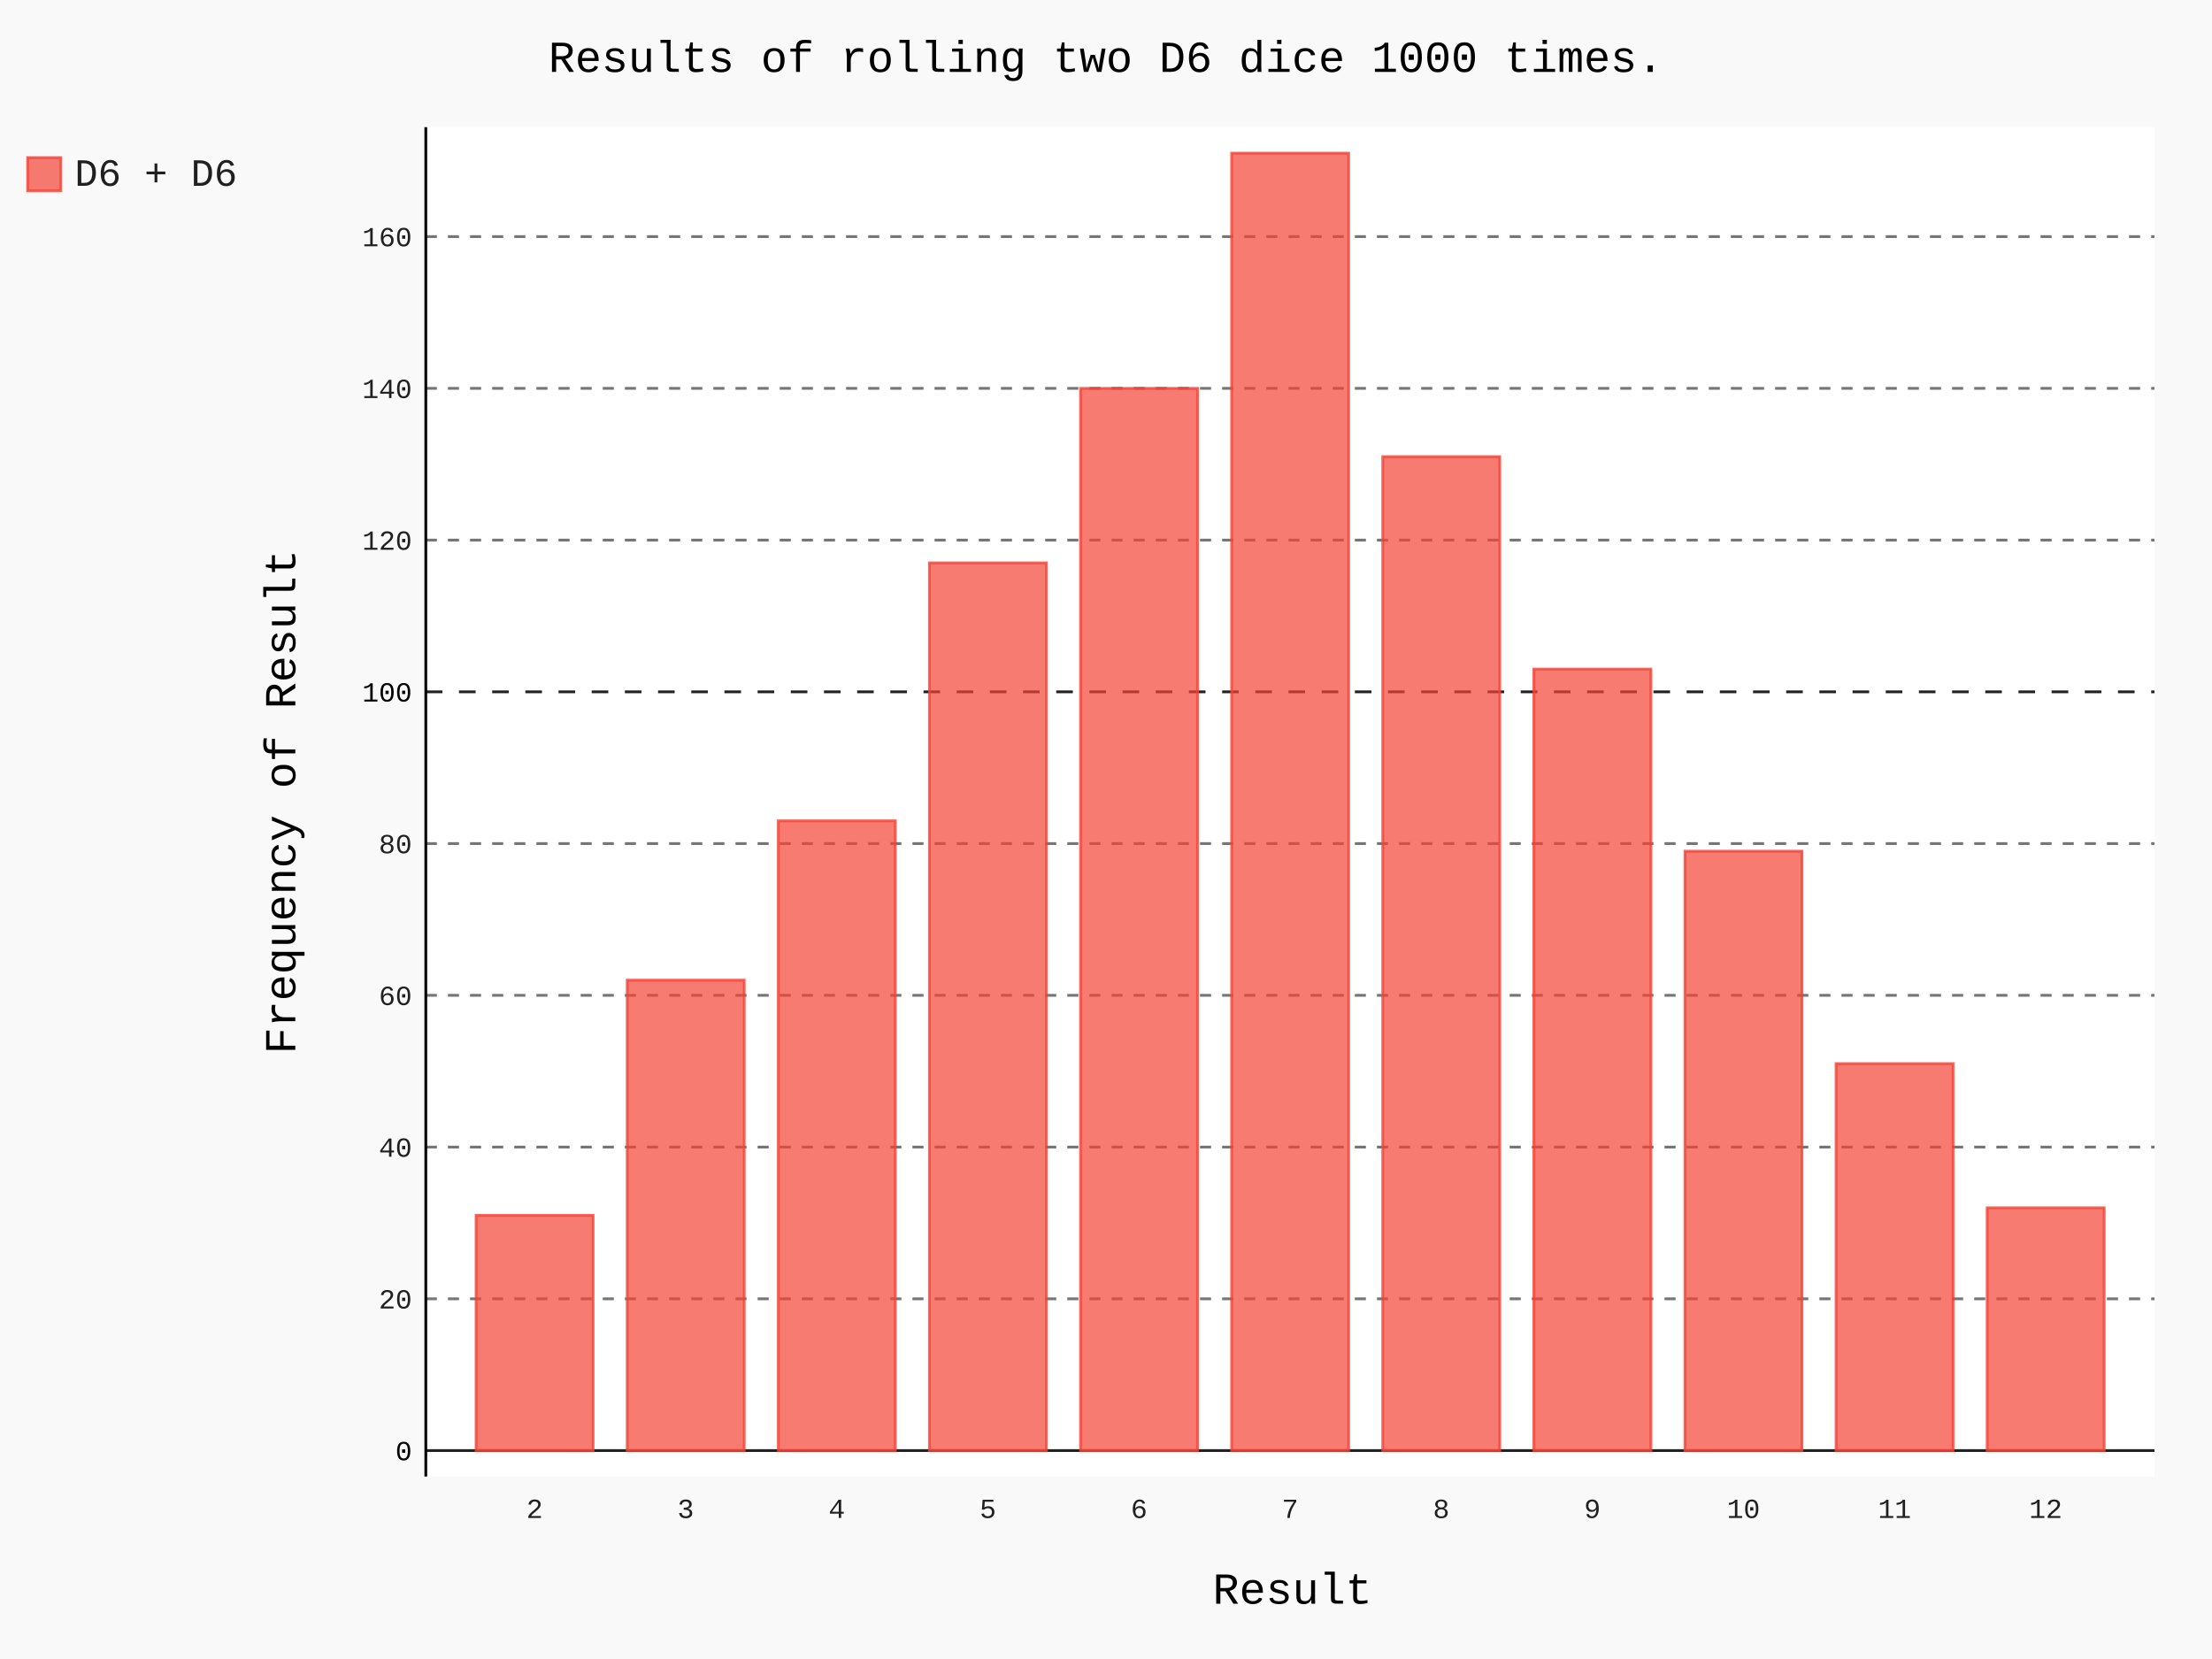
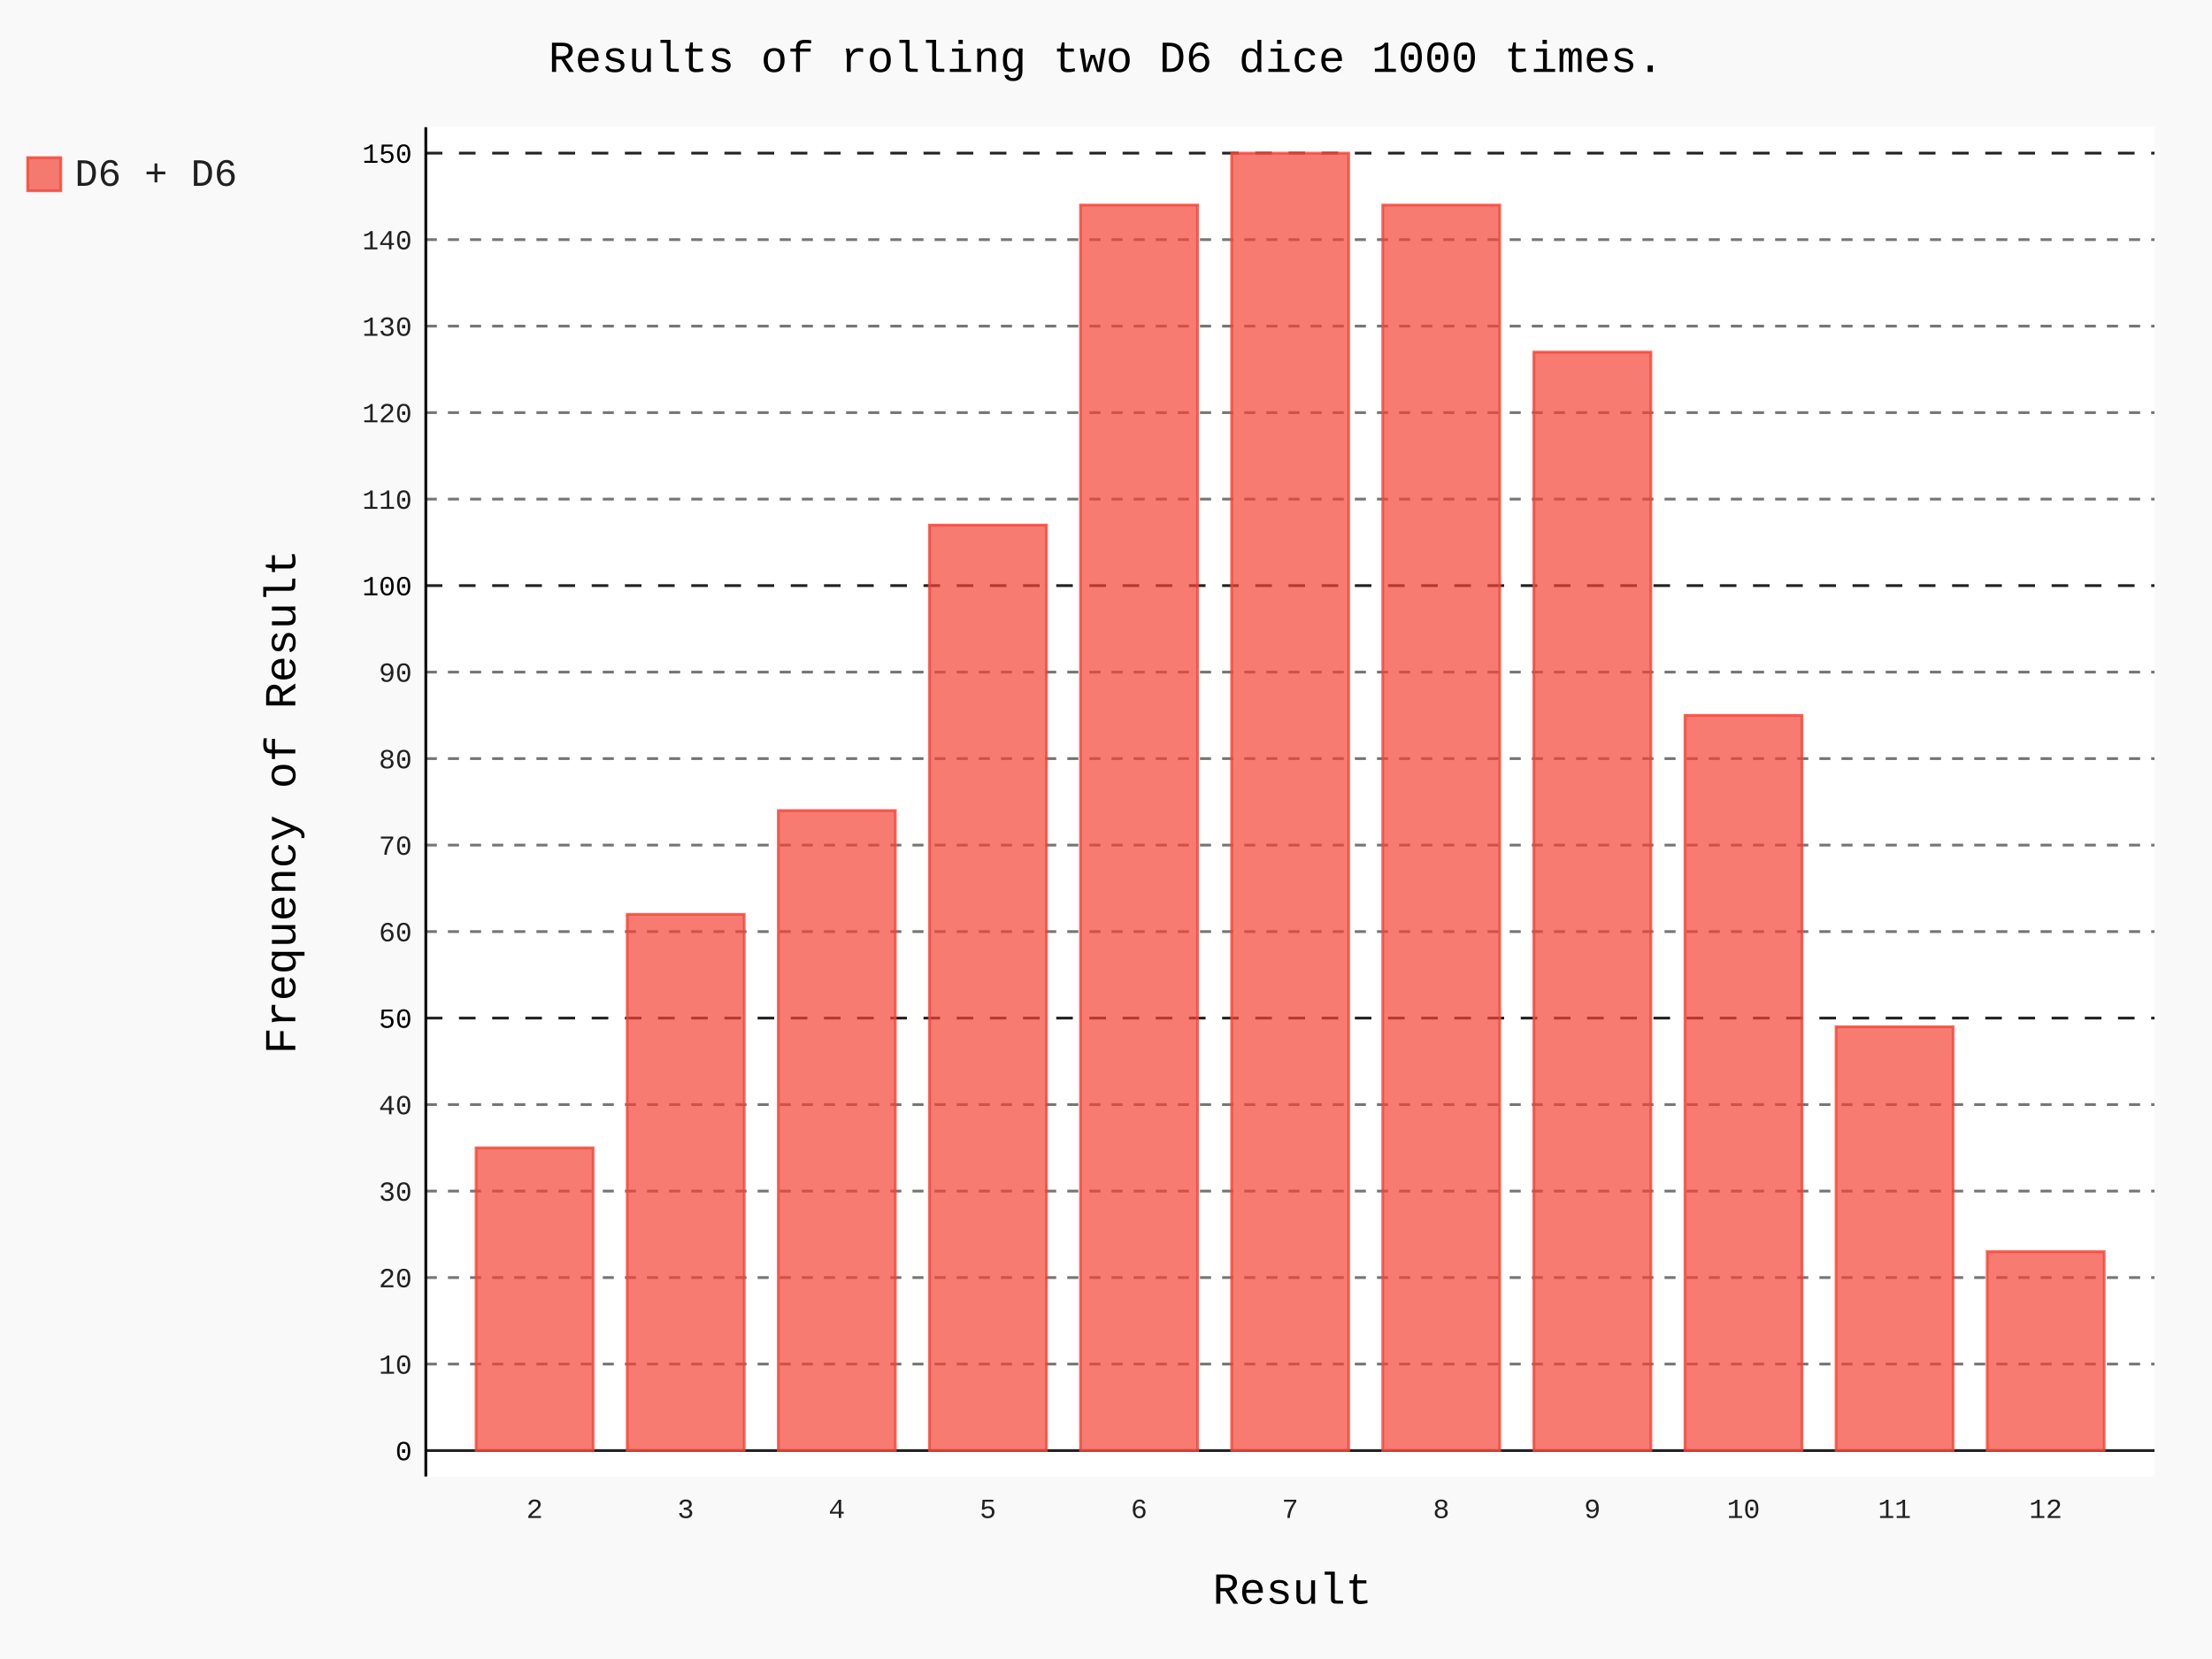
- <svg xmlns="http://www.w3.org/2000/svg" id="chart-c84d83ed-eeff-41db-9fc2-935f8096c791" class="pygal-chart" viewBox="0 0 800 600">
+ <svg xmlns="http://www.w3.org/2000/svg" id="chart-337fd1bc-be45-4526-98b3-480b3fbb55c3" class="pygal-chart" viewBox="0 0 800 600">
  <defs>
-     <style type="text/css">#chart-c84d83ed-eeff-41db-9fc2-935f8096c791{-webkit-user-select:none;-webkit-font-smoothing:antialiased;font-family:Consolas,"Liberation Mono",Menlo,Courier,monospace}#chart-c84d83ed-eeff-41db-9fc2-935f8096c791 .title{font-family:Consolas,"Liberation Mono",Menlo,Courier,monospace;font-size:16px}#chart-c84d83ed-eeff-41db-9fc2-935f8096c791 .legends .legend text{font-family:Consolas,"Liberation Mono",Menlo,Courier,monospace;font-size:14px}#chart-c84d83ed-eeff-41db-9fc2-935f8096c791 .axis text{font-family:Consolas,"Liberation Mono",Menlo,Courier,monospace;font-size:10px}#chart-c84d83ed-eeff-41db-9fc2-935f8096c791 .axis text.major{font-family:Consolas,"Liberation Mono",Menlo,Courier,monospace;font-size:10px}#chart-c84d83ed-eeff-41db-9fc2-935f8096c791 .text-overlay text.value{font-family:Consolas,"Liberation Mono",Menlo,Courier,monospace;font-size:16px}#chart-c84d83ed-eeff-41db-9fc2-935f8096c791 .text-overlay text.label{font-family:Consolas,"Liberation Mono",Menlo,Courier,monospace;font-size:10px}#chart-c84d83ed-eeff-41db-9fc2-935f8096c791 .tooltip{font-family:Consolas,"Liberation Mono",Menlo,Courier,monospace;font-size:14px}#chart-c84d83ed-eeff-41db-9fc2-935f8096c791 text.no_data{font-family:Consolas,"Liberation Mono",Menlo,Courier,monospace;font-size:64px}
- #chart-c84d83ed-eeff-41db-9fc2-935f8096c791{background-color:rgba(249,249,249,1)}#chart-c84d83ed-eeff-41db-9fc2-935f8096c791 path,#chart-c84d83ed-eeff-41db-9fc2-935f8096c791 line,#chart-c84d83ed-eeff-41db-9fc2-935f8096c791 rect,#chart-c84d83ed-eeff-41db-9fc2-935f8096c791 circle{-webkit-transition:150ms;-moz-transition:150ms;transition:150ms}#chart-c84d83ed-eeff-41db-9fc2-935f8096c791 .graph &gt; .background{fill:rgba(249,249,249,1)}#chart-c84d83ed-eeff-41db-9fc2-935f8096c791 .plot &gt; .background{fill:rgba(255,255,255,1)}#chart-c84d83ed-eeff-41db-9fc2-935f8096c791 .graph{fill:rgba(0,0,0,.87)}#chart-c84d83ed-eeff-41db-9fc2-935f8096c791 text.no_data{fill:rgba(0,0,0,1)}#chart-c84d83ed-eeff-41db-9fc2-935f8096c791 .title{fill:rgba(0,0,0,1)}#chart-c84d83ed-eeff-41db-9fc2-935f8096c791 .legends .legend text{fill:rgba(0,0,0,.87)}#chart-c84d83ed-eeff-41db-9fc2-935f8096c791 .legends .legend:hover text{fill:rgba(0,0,0,1)}#chart-c84d83ed-eeff-41db-9fc2-935f8096c791 .axis .line{stroke:rgba(0,0,0,1)}#chart-c84d83ed-eeff-41db-9fc2-935f8096c791 .axis .guide.line{stroke:rgba(0,0,0,.54)}#chart-c84d83ed-eeff-41db-9fc2-935f8096c791 .axis .major.line{stroke:rgba(0,0,0,.87)}#chart-c84d83ed-eeff-41db-9fc2-935f8096c791 .axis text.major{fill:rgba(0,0,0,1)}#chart-c84d83ed-eeff-41db-9fc2-935f8096c791 .axis.y .guides:hover .guide.line,#chart-c84d83ed-eeff-41db-9fc2-935f8096c791 .line-graph .axis.x .guides:hover .guide.line,#chart-c84d83ed-eeff-41db-9fc2-935f8096c791 .stackedline-graph .axis.x .guides:hover .guide.line,#chart-c84d83ed-eeff-41db-9fc2-935f8096c791 .xy-graph .axis.x .guides:hover .guide.line{stroke:rgba(0,0,0,1)}#chart-c84d83ed-eeff-41db-9fc2-935f8096c791 .axis .guides:hover text{fill:rgba(0,0,0,1)}#chart-c84d83ed-eeff-41db-9fc2-935f8096c791 .reactive{fill-opacity:.7;stroke-opacity:.8}#chart-c84d83ed-eeff-41db-9fc2-935f8096c791 .ci{stroke:rgba(0,0,0,.87)}#chart-c84d83ed-eeff-41db-9fc2-935f8096c791 .reactive.active,#chart-c84d83ed-eeff-41db-9fc2-935f8096c791 .active .reactive{fill-opacity:.8;stroke-opacity:.9;stroke-width:4}#chart-c84d83ed-eeff-41db-9fc2-935f8096c791 .ci .reactive.active{stroke-width:1.5}#chart-c84d83ed-eeff-41db-9fc2-935f8096c791 .series text{fill:rgba(0,0,0,1)}#chart-c84d83ed-eeff-41db-9fc2-935f8096c791 .tooltip rect{fill:rgba(255,255,255,1);stroke:rgba(0,0,0,1);-webkit-transition:opacity 150ms;-moz-transition:opacity 150ms;transition:opacity 150ms}#chart-c84d83ed-eeff-41db-9fc2-935f8096c791 .tooltip .label{fill:rgba(0,0,0,.87)}#chart-c84d83ed-eeff-41db-9fc2-935f8096c791 .tooltip .label{fill:rgba(0,0,0,.87)}#chart-c84d83ed-eeff-41db-9fc2-935f8096c791 .tooltip .legend{font-size:.8em;fill:rgba(0,0,0,.54)}#chart-c84d83ed-eeff-41db-9fc2-935f8096c791 .tooltip .x_label{font-size:.6em;fill:rgba(0,0,0,1)}#chart-c84d83ed-eeff-41db-9fc2-935f8096c791 .tooltip .xlink{font-size:.5em;text-decoration:underline}#chart-c84d83ed-eeff-41db-9fc2-935f8096c791 .tooltip .value{font-size:1.5em}#chart-c84d83ed-eeff-41db-9fc2-935f8096c791 .bound{font-size:.5em}#chart-c84d83ed-eeff-41db-9fc2-935f8096c791 .max-value{font-size:.75em;fill:rgba(0,0,0,.54)}#chart-c84d83ed-eeff-41db-9fc2-935f8096c791 .map-element{fill:rgba(255,255,255,1);stroke:rgba(0,0,0,.54) !important}#chart-c84d83ed-eeff-41db-9fc2-935f8096c791 .map-element .reactive{fill-opacity:inherit;stroke-opacity:inherit}#chart-c84d83ed-eeff-41db-9fc2-935f8096c791 .color-0,#chart-c84d83ed-eeff-41db-9fc2-935f8096c791 .color-0 a:visited{stroke:#F44336;fill:#F44336}#chart-c84d83ed-eeff-41db-9fc2-935f8096c791 .text-overlay .color-0 text{fill:black}
- #chart-c84d83ed-eeff-41db-9fc2-935f8096c791 text.no_data{text-anchor:middle}#chart-c84d83ed-eeff-41db-9fc2-935f8096c791 .guide.line{fill:none}#chart-c84d83ed-eeff-41db-9fc2-935f8096c791 .centered{text-anchor:middle}#chart-c84d83ed-eeff-41db-9fc2-935f8096c791 .title{text-anchor:middle}#chart-c84d83ed-eeff-41db-9fc2-935f8096c791 .legends .legend text{fill-opacity:1}#chart-c84d83ed-eeff-41db-9fc2-935f8096c791 .axis.x text{text-anchor:middle}#chart-c84d83ed-eeff-41db-9fc2-935f8096c791 .axis.x:not(.web) text[transform]{text-anchor:start}#chart-c84d83ed-eeff-41db-9fc2-935f8096c791 .axis.x:not(.web) text[transform].backwards{text-anchor:end}#chart-c84d83ed-eeff-41db-9fc2-935f8096c791 .axis.y text{text-anchor:end}#chart-c84d83ed-eeff-41db-9fc2-935f8096c791 .axis.y text[transform].backwards{text-anchor:start}#chart-c84d83ed-eeff-41db-9fc2-935f8096c791 .axis.y2 text{text-anchor:start}#chart-c84d83ed-eeff-41db-9fc2-935f8096c791 .axis.y2 text[transform].backwards{text-anchor:end}#chart-c84d83ed-eeff-41db-9fc2-935f8096c791 .axis .guide.line{stroke-dasharray:4,4}#chart-c84d83ed-eeff-41db-9fc2-935f8096c791 .axis .major.guide.line{stroke-dasharray:6,6}#chart-c84d83ed-eeff-41db-9fc2-935f8096c791 .horizontal .axis.y .guide.line,#chart-c84d83ed-eeff-41db-9fc2-935f8096c791 .horizontal .axis.y2 .guide.line,#chart-c84d83ed-eeff-41db-9fc2-935f8096c791 .vertical .axis.x .guide.line{opacity:0}#chart-c84d83ed-eeff-41db-9fc2-935f8096c791 .horizontal .axis.always_show .guide.line,#chart-c84d83ed-eeff-41db-9fc2-935f8096c791 .vertical .axis.always_show .guide.line{opacity:1 !important}#chart-c84d83ed-eeff-41db-9fc2-935f8096c791 .axis.y .guides:hover .guide.line,#chart-c84d83ed-eeff-41db-9fc2-935f8096c791 .axis.y2 .guides:hover .guide.line,#chart-c84d83ed-eeff-41db-9fc2-935f8096c791 .axis.x .guides:hover .guide.line{opacity:1}#chart-c84d83ed-eeff-41db-9fc2-935f8096c791 .axis .guides:hover text{opacity:1}#chart-c84d83ed-eeff-41db-9fc2-935f8096c791 .nofill{fill:none}#chart-c84d83ed-eeff-41db-9fc2-935f8096c791 .subtle-fill{fill-opacity:.2}#chart-c84d83ed-eeff-41db-9fc2-935f8096c791 .dot{stroke-width:1px;fill-opacity:1}#chart-c84d83ed-eeff-41db-9fc2-935f8096c791 .dot.active{stroke-width:5px}#chart-c84d83ed-eeff-41db-9fc2-935f8096c791 .dot.negative{fill:transparent}#chart-c84d83ed-eeff-41db-9fc2-935f8096c791 text,#chart-c84d83ed-eeff-41db-9fc2-935f8096c791 tspan{stroke:none !important}#chart-c84d83ed-eeff-41db-9fc2-935f8096c791 .series text.active{opacity:1}#chart-c84d83ed-eeff-41db-9fc2-935f8096c791 .tooltip rect{fill-opacity:.95;stroke-width:.5}#chart-c84d83ed-eeff-41db-9fc2-935f8096c791 .tooltip text{fill-opacity:1}#chart-c84d83ed-eeff-41db-9fc2-935f8096c791 .showable{visibility:hidden}#chart-c84d83ed-eeff-41db-9fc2-935f8096c791 .showable.shown{visibility:visible}#chart-c84d83ed-eeff-41db-9fc2-935f8096c791 .gauge-background{fill:rgba(229,229,229,1);stroke:none}#chart-c84d83ed-eeff-41db-9fc2-935f8096c791 .bg-lines{stroke:rgba(249,249,249,1);stroke-width:2px}</style>
+     <style type="text/css">#chart-337fd1bc-be45-4526-98b3-480b3fbb55c3{-webkit-user-select:none;-webkit-font-smoothing:antialiased;font-family:Consolas,"Liberation Mono",Menlo,Courier,monospace}#chart-337fd1bc-be45-4526-98b3-480b3fbb55c3 .title{font-family:Consolas,"Liberation Mono",Menlo,Courier,monospace;font-size:16px}#chart-337fd1bc-be45-4526-98b3-480b3fbb55c3 .legends .legend text{font-family:Consolas,"Liberation Mono",Menlo,Courier,monospace;font-size:14px}#chart-337fd1bc-be45-4526-98b3-480b3fbb55c3 .axis text{font-family:Consolas,"Liberation Mono",Menlo,Courier,monospace;font-size:10px}#chart-337fd1bc-be45-4526-98b3-480b3fbb55c3 .axis text.major{font-family:Consolas,"Liberation Mono",Menlo,Courier,monospace;font-size:10px}#chart-337fd1bc-be45-4526-98b3-480b3fbb55c3 .text-overlay text.value{font-family:Consolas,"Liberation Mono",Menlo,Courier,monospace;font-size:16px}#chart-337fd1bc-be45-4526-98b3-480b3fbb55c3 .text-overlay text.label{font-family:Consolas,"Liberation Mono",Menlo,Courier,monospace;font-size:10px}#chart-337fd1bc-be45-4526-98b3-480b3fbb55c3 .tooltip{font-family:Consolas,"Liberation Mono",Menlo,Courier,monospace;font-size:14px}#chart-337fd1bc-be45-4526-98b3-480b3fbb55c3 text.no_data{font-family:Consolas,"Liberation Mono",Menlo,Courier,monospace;font-size:64px}
+ #chart-337fd1bc-be45-4526-98b3-480b3fbb55c3{background-color:rgba(249,249,249,1)}#chart-337fd1bc-be45-4526-98b3-480b3fbb55c3 path,#chart-337fd1bc-be45-4526-98b3-480b3fbb55c3 line,#chart-337fd1bc-be45-4526-98b3-480b3fbb55c3 rect,#chart-337fd1bc-be45-4526-98b3-480b3fbb55c3 circle{-webkit-transition:150ms;-moz-transition:150ms;transition:150ms}#chart-337fd1bc-be45-4526-98b3-480b3fbb55c3 .graph &gt; .background{fill:rgba(249,249,249,1)}#chart-337fd1bc-be45-4526-98b3-480b3fbb55c3 .plot &gt; .background{fill:rgba(255,255,255,1)}#chart-337fd1bc-be45-4526-98b3-480b3fbb55c3 .graph{fill:rgba(0,0,0,.87)}#chart-337fd1bc-be45-4526-98b3-480b3fbb55c3 text.no_data{fill:rgba(0,0,0,1)}#chart-337fd1bc-be45-4526-98b3-480b3fbb55c3 .title{fill:rgba(0,0,0,1)}#chart-337fd1bc-be45-4526-98b3-480b3fbb55c3 .legends .legend text{fill:rgba(0,0,0,.87)}#chart-337fd1bc-be45-4526-98b3-480b3fbb55c3 .legends .legend:hover text{fill:rgba(0,0,0,1)}#chart-337fd1bc-be45-4526-98b3-480b3fbb55c3 .axis .line{stroke:rgba(0,0,0,1)}#chart-337fd1bc-be45-4526-98b3-480b3fbb55c3 .axis .guide.line{stroke:rgba(0,0,0,.54)}#chart-337fd1bc-be45-4526-98b3-480b3fbb55c3 .axis .major.line{stroke:rgba(0,0,0,.87)}#chart-337fd1bc-be45-4526-98b3-480b3fbb55c3 .axis text.major{fill:rgba(0,0,0,1)}#chart-337fd1bc-be45-4526-98b3-480b3fbb55c3 .axis.y .guides:hover .guide.line,#chart-337fd1bc-be45-4526-98b3-480b3fbb55c3 .line-graph .axis.x .guides:hover .guide.line,#chart-337fd1bc-be45-4526-98b3-480b3fbb55c3 .stackedline-graph .axis.x .guides:hover .guide.line,#chart-337fd1bc-be45-4526-98b3-480b3fbb55c3 .xy-graph .axis.x .guides:hover .guide.line{stroke:rgba(0,0,0,1)}#chart-337fd1bc-be45-4526-98b3-480b3fbb55c3 .axis .guides:hover text{fill:rgba(0,0,0,1)}#chart-337fd1bc-be45-4526-98b3-480b3fbb55c3 .reactive{fill-opacity:.7;stroke-opacity:.8}#chart-337fd1bc-be45-4526-98b3-480b3fbb55c3 .ci{stroke:rgba(0,0,0,.87)}#chart-337fd1bc-be45-4526-98b3-480b3fbb55c3 .reactive.active,#chart-337fd1bc-be45-4526-98b3-480b3fbb55c3 .active .reactive{fill-opacity:.8;stroke-opacity:.9;stroke-width:4}#chart-337fd1bc-be45-4526-98b3-480b3fbb55c3 .ci .reactive.active{stroke-width:1.5}#chart-337fd1bc-be45-4526-98b3-480b3fbb55c3 .series text{fill:rgba(0,0,0,1)}#chart-337fd1bc-be45-4526-98b3-480b3fbb55c3 .tooltip rect{fill:rgba(255,255,255,1);stroke:rgba(0,0,0,1);-webkit-transition:opacity 150ms;-moz-transition:opacity 150ms;transition:opacity 150ms}#chart-337fd1bc-be45-4526-98b3-480b3fbb55c3 .tooltip .label{fill:rgba(0,0,0,.87)}#chart-337fd1bc-be45-4526-98b3-480b3fbb55c3 .tooltip .label{fill:rgba(0,0,0,.87)}#chart-337fd1bc-be45-4526-98b3-480b3fbb55c3 .tooltip .legend{font-size:.8em;fill:rgba(0,0,0,.54)}#chart-337fd1bc-be45-4526-98b3-480b3fbb55c3 .tooltip .x_label{font-size:.6em;fill:rgba(0,0,0,1)}#chart-337fd1bc-be45-4526-98b3-480b3fbb55c3 .tooltip .xlink{font-size:.5em;text-decoration:underline}#chart-337fd1bc-be45-4526-98b3-480b3fbb55c3 .tooltip .value{font-size:1.5em}#chart-337fd1bc-be45-4526-98b3-480b3fbb55c3 .bound{font-size:.5em}#chart-337fd1bc-be45-4526-98b3-480b3fbb55c3 .max-value{font-size:.75em;fill:rgba(0,0,0,.54)}#chart-337fd1bc-be45-4526-98b3-480b3fbb55c3 .map-element{fill:rgba(255,255,255,1);stroke:rgba(0,0,0,.54) !important}#chart-337fd1bc-be45-4526-98b3-480b3fbb55c3 .map-element .reactive{fill-opacity:inherit;stroke-opacity:inherit}#chart-337fd1bc-be45-4526-98b3-480b3fbb55c3 .color-0,#chart-337fd1bc-be45-4526-98b3-480b3fbb55c3 .color-0 a:visited{stroke:#F44336;fill:#F44336}#chart-337fd1bc-be45-4526-98b3-480b3fbb55c3 .text-overlay .color-0 text{fill:black}
+ #chart-337fd1bc-be45-4526-98b3-480b3fbb55c3 text.no_data{text-anchor:middle}#chart-337fd1bc-be45-4526-98b3-480b3fbb55c3 .guide.line{fill:none}#chart-337fd1bc-be45-4526-98b3-480b3fbb55c3 .centered{text-anchor:middle}#chart-337fd1bc-be45-4526-98b3-480b3fbb55c3 .title{text-anchor:middle}#chart-337fd1bc-be45-4526-98b3-480b3fbb55c3 .legends .legend text{fill-opacity:1}#chart-337fd1bc-be45-4526-98b3-480b3fbb55c3 .axis.x text{text-anchor:middle}#chart-337fd1bc-be45-4526-98b3-480b3fbb55c3 .axis.x:not(.web) text[transform]{text-anchor:start}#chart-337fd1bc-be45-4526-98b3-480b3fbb55c3 .axis.x:not(.web) text[transform].backwards{text-anchor:end}#chart-337fd1bc-be45-4526-98b3-480b3fbb55c3 .axis.y text{text-anchor:end}#chart-337fd1bc-be45-4526-98b3-480b3fbb55c3 .axis.y text[transform].backwards{text-anchor:start}#chart-337fd1bc-be45-4526-98b3-480b3fbb55c3 .axis.y2 text{text-anchor:start}#chart-337fd1bc-be45-4526-98b3-480b3fbb55c3 .axis.y2 text[transform].backwards{text-anchor:end}#chart-337fd1bc-be45-4526-98b3-480b3fbb55c3 .axis .guide.line{stroke-dasharray:4,4}#chart-337fd1bc-be45-4526-98b3-480b3fbb55c3 .axis .major.guide.line{stroke-dasharray:6,6}#chart-337fd1bc-be45-4526-98b3-480b3fbb55c3 .horizontal .axis.y .guide.line,#chart-337fd1bc-be45-4526-98b3-480b3fbb55c3 .horizontal .axis.y2 .guide.line,#chart-337fd1bc-be45-4526-98b3-480b3fbb55c3 .vertical .axis.x .guide.line{opacity:0}#chart-337fd1bc-be45-4526-98b3-480b3fbb55c3 .horizontal .axis.always_show .guide.line,#chart-337fd1bc-be45-4526-98b3-480b3fbb55c3 .vertical .axis.always_show .guide.line{opacity:1 !important}#chart-337fd1bc-be45-4526-98b3-480b3fbb55c3 .axis.y .guides:hover .guide.line,#chart-337fd1bc-be45-4526-98b3-480b3fbb55c3 .axis.y2 .guides:hover .guide.line,#chart-337fd1bc-be45-4526-98b3-480b3fbb55c3 .axis.x .guides:hover .guide.line{opacity:1}#chart-337fd1bc-be45-4526-98b3-480b3fbb55c3 .axis .guides:hover text{opacity:1}#chart-337fd1bc-be45-4526-98b3-480b3fbb55c3 .nofill{fill:none}#chart-337fd1bc-be45-4526-98b3-480b3fbb55c3 .subtle-fill{fill-opacity:.2}#chart-337fd1bc-be45-4526-98b3-480b3fbb55c3 .dot{stroke-width:1px;fill-opacity:1}#chart-337fd1bc-be45-4526-98b3-480b3fbb55c3 .dot.active{stroke-width:5px}#chart-337fd1bc-be45-4526-98b3-480b3fbb55c3 .dot.negative{fill:transparent}#chart-337fd1bc-be45-4526-98b3-480b3fbb55c3 text,#chart-337fd1bc-be45-4526-98b3-480b3fbb55c3 tspan{stroke:none !important}#chart-337fd1bc-be45-4526-98b3-480b3fbb55c3 .series text.active{opacity:1}#chart-337fd1bc-be45-4526-98b3-480b3fbb55c3 .tooltip rect{fill-opacity:.95;stroke-width:.5}#chart-337fd1bc-be45-4526-98b3-480b3fbb55c3 .tooltip text{fill-opacity:1}#chart-337fd1bc-be45-4526-98b3-480b3fbb55c3 .showable{visibility:hidden}#chart-337fd1bc-be45-4526-98b3-480b3fbb55c3 .showable.shown{visibility:visible}#chart-337fd1bc-be45-4526-98b3-480b3fbb55c3 .gauge-background{fill:rgba(229,229,229,1);stroke:none}#chart-337fd1bc-be45-4526-98b3-480b3fbb55c3 .bg-lines{stroke:rgba(249,249,249,1);stroke-width:2px}</style>
  </defs>
  <g class="graph bar-graph vertical">
    <rect x="0" y="0" width="800" height="600" class="background" />
    <g transform="translate(154, 46)" class="plot">
      <rect x="0" y="0" width="625.2" height="488" class="background" />
      <g class="axis y always_show">
        <g class="guides">
          <path d="M0 478.615 h625.2" class="axis major line" />
          <text x="-5" y="482.115" class="major">0</text>
        </g>
        <g class="guides">
-           <path d="M0 423.735 h625.2" class="guide line" />
-           <text x="-5" y="427.235" class="">20</text>
+           <path d="M0 447.333 h625.2" class="guide line" />
+           <text x="-5" y="450.833" class="">10</text>
        </g>
        <g class="guides">
-           <path d="M0 368.854 h625.2" class="guide line" />
-           <text x="-5" y="372.354" class="">40</text>
+           <path d="M0 416.051 h625.2" class="guide line" />
+           <text x="-5" y="419.551" class="">20</text>
        </g>
        <g class="guides">
-           <path d="M0 313.973 h625.2" class="guide line" />
-           <text x="-5" y="317.473" class="">60</text>
+           <path d="M0 384.769 h625.2" class="guide line" />
+           <text x="-5" y="388.269" class="">30</text>
        </g>
        <g class="guides">
-           <path d="M0 259.092 h625.2" class="guide line" />
-           <text x="-5" y="262.592" class="">80</text>
+           <path d="M0 353.487 h625.2" class="guide line" />
+           <text x="-5" y="356.987" class="">40</text>
        </g>
        <g class="guides">
-           <path d="M0 204.211 h625.2" class="major guide line" />
-           <text x="-5" y="207.711" class="major">100</text>
+           <path d="M0 322.205 h625.2" class="major guide line" />
+           <text x="-5" y="325.705" class="major">50</text>
        </g>
        <g class="guides">
-           <path d="M0 149.331 h625.2" class="guide line" />
-           <text x="-5" y="152.831" class="">120</text>
+           <path d="M0 290.923 h625.2" class="guide line" />
+           <text x="-5" y="294.423" class="">60</text>
        </g>
        <g class="guides">
-           <path d="M0 94.45 h625.2" class="guide line" />
-           <text x="-5" y="97.95" class="">140</text>
+           <path d="M0 259.641 h625.2" class="guide line" />
+           <text x="-5" y="263.141" class="">70</text>
        </g>
        <g class="guides">
-           <path d="M0 39.569 h625.2" class="guide line" />
-           <text x="-5" y="43.069" class="">160</text>
+           <path d="M0 228.359 h625.2" class="guide line" />
+           <text x="-5" y="231.859" class="">80</text>
+         </g>
+         <g class="guides">
+           <path d="M0 197.077 h625.2" class="guide line" />
+           <text x="-5" y="200.577" class="">90</text>
+         </g>
+         <g class="guides">
+           <path d="M0 165.795 h625.2" class="major guide line" />
+           <text x="-5" y="169.295" class="major">100</text>
+         </g>
+         <g class="guides">
+           <path d="M0 134.513 h625.2" class="guide line" />
+           <text x="-5" y="138.013" class="">110</text>
+         </g>
+         <g class="guides">
+           <path d="M0 103.231 h625.2" class="guide line" />
+           <text x="-5" y="106.731" class="">120</text>
+         </g>
+         <g class="guides">
+           <path d="M0 71.949 h625.2" class="guide line" />
+           <text x="-5" y="75.449" class="">130</text>
+         </g>
+         <g class="guides">
+           <path d="M0 40.667 h625.2" class="guide line" />
+           <text x="-5" y="44.167" class="">140</text>
+         </g>
+         <g class="guides">
+           <path d="M0 9.385 h625.2" class="major guide line" />
+           <text x="-5" y="12.885" class="major">150</text>
        </g>
      </g>
      <g class="axis x">
        <path d="M0 0 v488" class="line" />
        <g class="guides">
          <path d="M39.348 0 v488" class="guide line" />
          <text x="39.348" y="503.0" class="">2</text>
        </g>
        <g class="guides">
          <path d="M93.999 0 v488" class="guide line" />
          <text x="93.999" y="503.0" class="">3</text>
        </g>
        <g class="guides">
          <path d="M148.649 0 v488" class="guide line" />
          <text x="148.649" y="503.0" class="">4</text>
        </g>
        <g class="guides">
          <path d="M203.299 0 v488" class="guide line" />
          <text x="203.299" y="503.0" class="">5</text>
        </g>
        <g class="guides">
          <path d="M257.95 0 v488" class="guide line" />
          <text x="257.95" y="503.0" class="">6</text>
        </g>
        <g class="guides">
          <path d="M312.6 0 v488" class="guide line" />
          <text x="312.6" y="503.0" class="">7</text>
        </g>
        <g class="guides">
          <path d="M367.25 0 v488" class="guide line" />
          <text x="367.25" y="503.0" class="">8</text>
        </g>
        <g class="guides">
          <path d="M421.901 0 v488" class="guide line" />
          <text x="421.901" y="503.0" class="">9</text>
        </g>
        <g class="guides">
          <path d="M476.551 0 v488" class="guide line" />
          <text x="476.551" y="503.0" class="">10</text>
        </g>
        <g class="guides">
          <path d="M531.201 0 v488" class="guide line" />
          <text x="531.201" y="503.0" class="">11</text>
        </g>
        <g class="guides">
          <path d="M585.852 0 v488" class="guide line" />
          <text x="585.852" y="503.0" class="">12</text>
        </g>
      </g>
      <g class="series serie-0 color-0">
        <g class="bars">
          <g class="bar">
-             <rect x="18.188" y="393.55" rx="0" ry="0" width="42.321" height="85.065" class="rect reactive tooltip-trigger" />
+             <rect x="18.188" y="369.128" rx="0" ry="0" width="42.321" height="109.487" class="rect reactive tooltip-trigger" />
          </g>
          <g class="bar">
-             <rect x="72.838" y="308.485" rx="0" ry="0" width="42.321" height="170.13" class="rect reactive tooltip-trigger" />
+             <rect x="72.838" y="284.667" rx="0" ry="0" width="42.321" height="193.949" class="rect reactive tooltip-trigger" />
          </g>
          <g class="bar">
-             <rect x="127.488" y="250.86" rx="0" ry="0" width="42.321" height="227.755" class="rect reactive tooltip-trigger" />
+             <rect x="127.488" y="247.128" rx="0" ry="0" width="42.321" height="231.487" class="rect reactive tooltip-trigger" />
          </g>
          <g class="bar">
-             <rect x="182.139" y="157.563" rx="0" ry="0" width="42.321" height="321.053" class="rect reactive tooltip-trigger" />
+             <rect x="182.139" y="143.897" rx="0" ry="0" width="42.321" height="334.718" class="rect reactive tooltip-trigger" />
          </g>
          <g class="bar">
-             <rect x="236.789" y="94.45" rx="0" ry="0" width="42.321" height="384.166" class="rect reactive tooltip-trigger" />
+             <rect x="236.789" y="28.154" rx="0" ry="0" width="42.321" height="450.462" class="rect reactive tooltip-trigger" />
          </g>
          <g class="bar">
            <rect x="291.439" y="9.385" rx="0" ry="0" width="42.321" height="469.231" class="rect reactive tooltip-trigger" />
          </g>
          <g class="bar">
-             <rect x="346.09" y="119.146" rx="0" ry="0" width="42.321" height="359.469" class="rect reactive tooltip-trigger" />
+             <rect x="346.09" y="28.154" rx="0" ry="0" width="42.321" height="450.462" class="rect reactive tooltip-trigger" />
          </g>
          <g class="bar">
-             <rect x="400.74" y="195.979" rx="0" ry="0" width="42.321" height="282.636" class="rect reactive tooltip-trigger" />
+             <rect x="400.74" y="81.333" rx="0" ry="0" width="42.321" height="397.282" class="rect reactive tooltip-trigger" />
          </g>
          <g class="bar">
-             <rect x="455.39" y="261.836" rx="0" ry="0" width="42.321" height="216.779" class="rect reactive tooltip-trigger" />
+             <rect x="455.39" y="212.718" rx="0" ry="0" width="42.321" height="265.897" class="rect reactive tooltip-trigger" />
          </g>
          <g class="bar">
-             <rect x="510.041" y="338.669" rx="0" ry="0" width="42.321" height="139.946" class="rect reactive tooltip-trigger" />
+             <rect x="510.041" y="325.333" rx="0" ry="0" width="42.321" height="153.282" class="rect reactive tooltip-trigger" />
          </g>
          <g class="bar">
-             <rect x="564.691" y="390.806" rx="0" ry="0" width="42.321" height="87.809" class="rect reactive tooltip-trigger" />
+             <rect x="564.691" y="406.667" rx="0" ry="0" width="42.321" height="71.949" class="rect reactive tooltip-trigger" />
          </g>
        </g>
      </g>
    </g>
    <g class="titles">
      <text x="400.0" y="26" class="title plot_title">Results of rolling two D6 dice 1000 times.</text>
      <text x="467.4" y="580" class="title">Result</text>
      <text x="80.8" y="316.0" class="title" transform="rotate(-90 80.8 290)">Frequency of Result</text>
    </g>
    <g transform="translate(154, 46)" class="plot overlay">
      <g class="series serie-0 color-0" />
    </g>
    <g transform="translate(154, 46)" class="plot text-overlay">
      <g class="series serie-0 color-0" />
    </g>
    <g transform="translate(154, 46)" class="plot tooltip-overlay">
      <g transform="translate(0 0)" style="opacity: 0" class="tooltip">
        <rect rx="0" ry="0" width="0" height="0" class="tooltip-box" />
        <g class="text" />
      </g>
    </g>
    <g transform="translate(10, 56)" class="legends">
      <g id="activate-serie-0" class="legend reactive activate-serie">
        <rect x="0.0" y="1.0" width="12" height="12" class="color-0 reactive" />
        <text x="17.0" y="11.2">D6 + D6</text>
      </g>
    </g>
    <g transform="translate(790, 56)" class="legends" />
  </g>
</svg>
